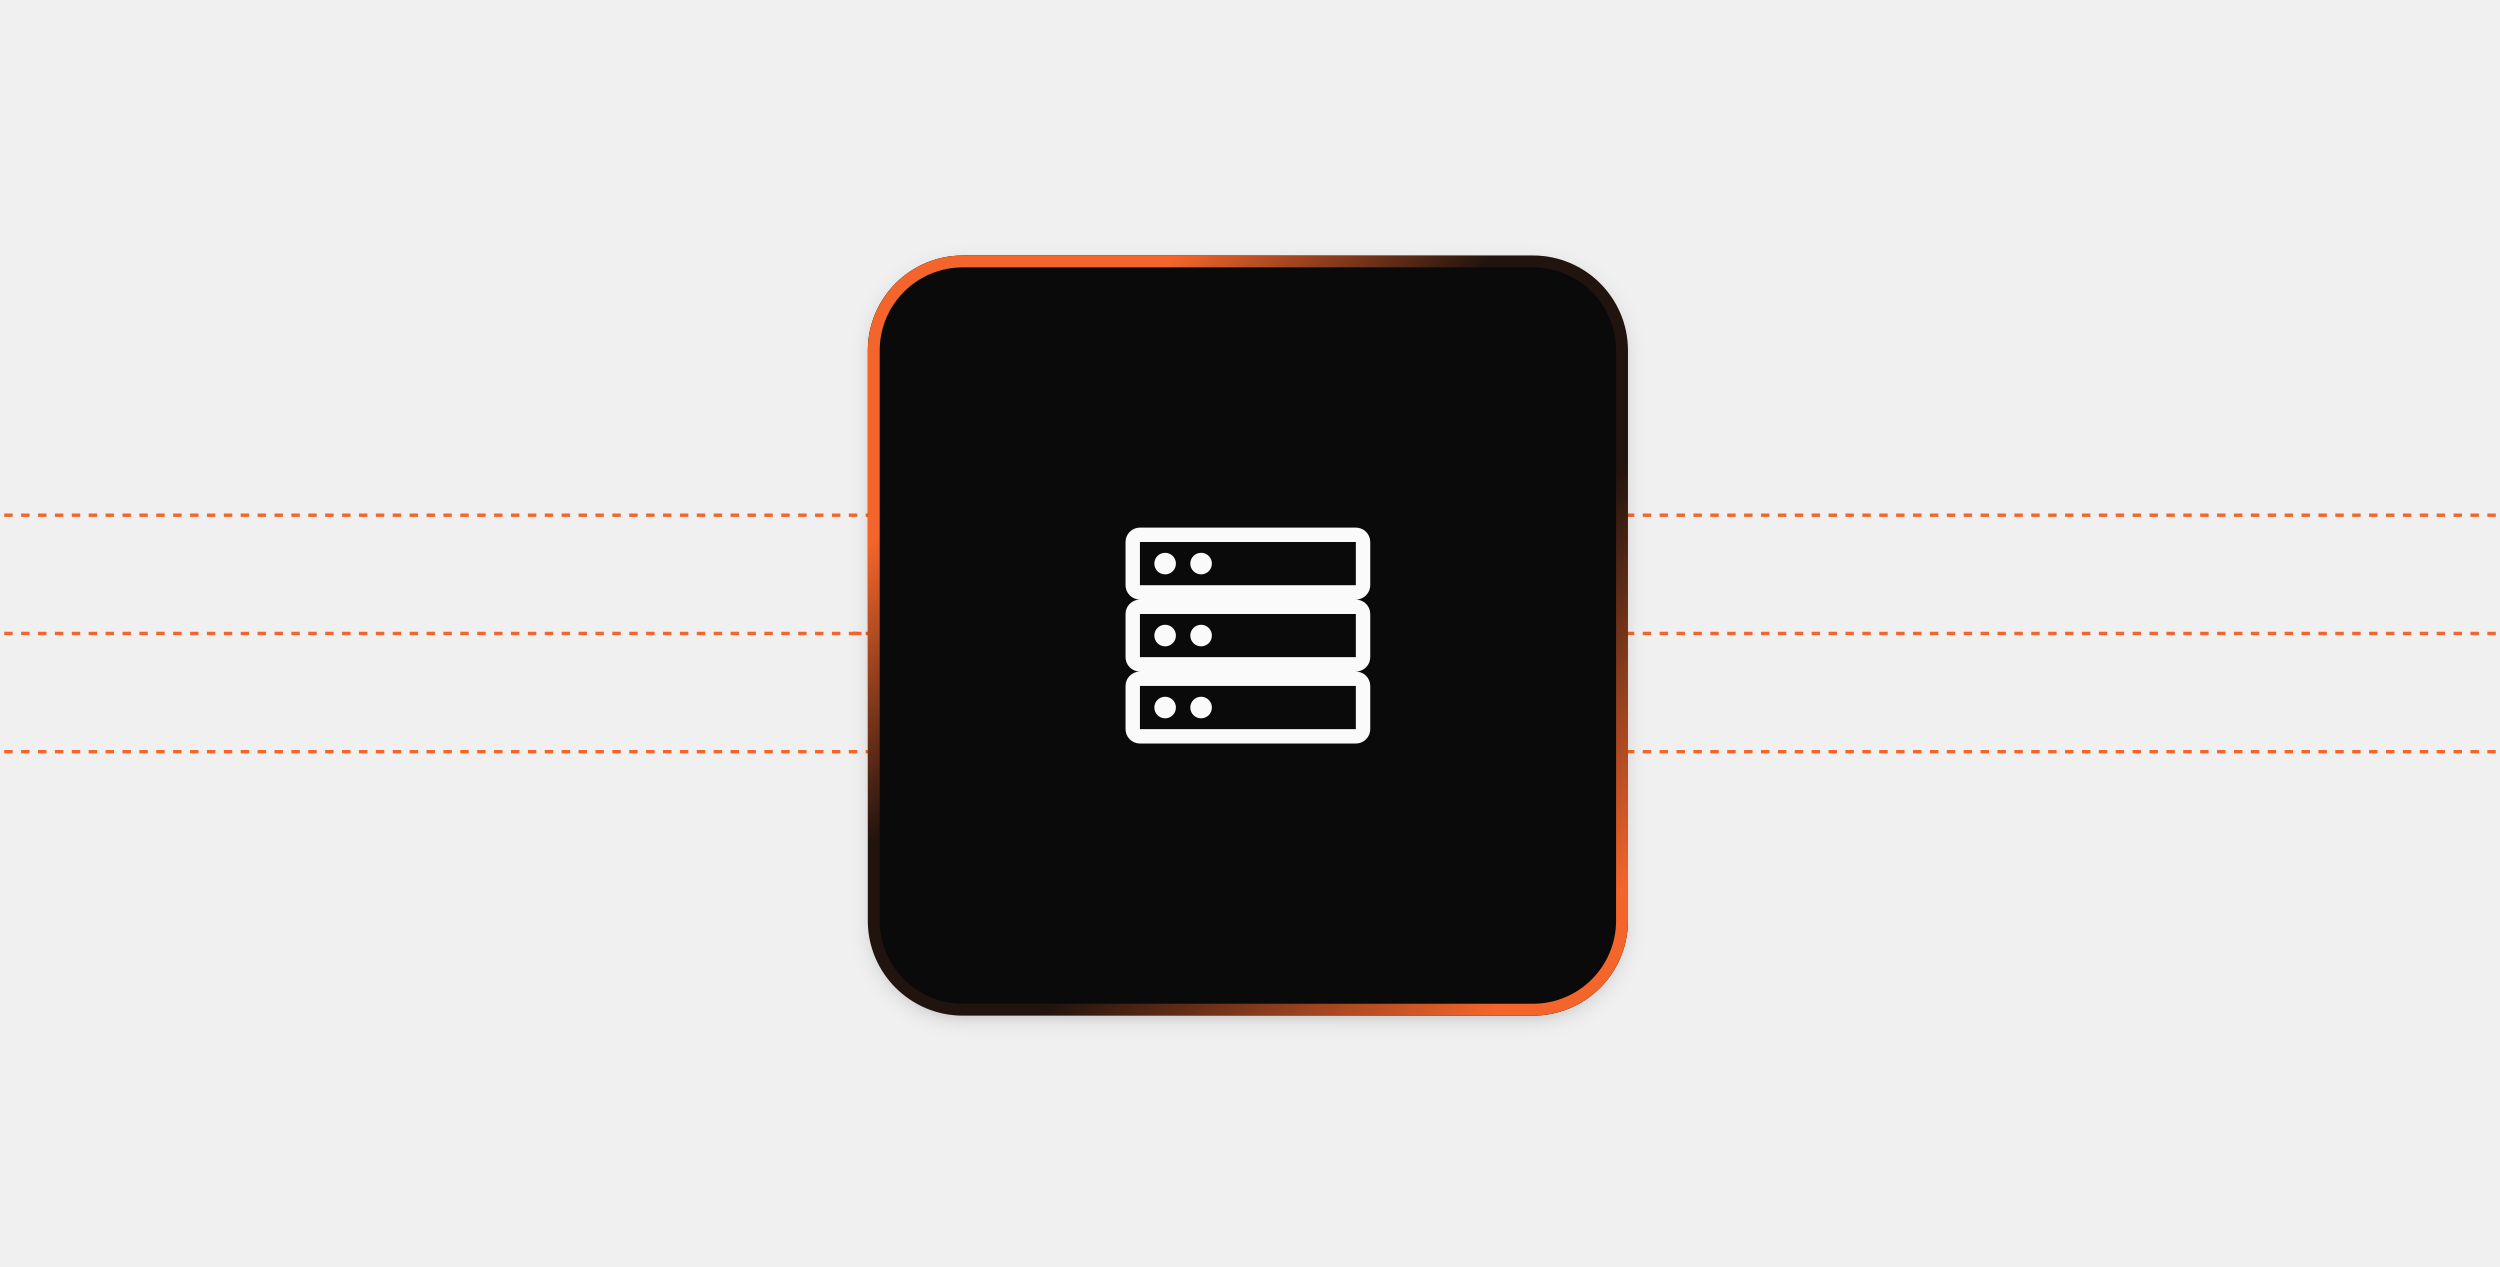
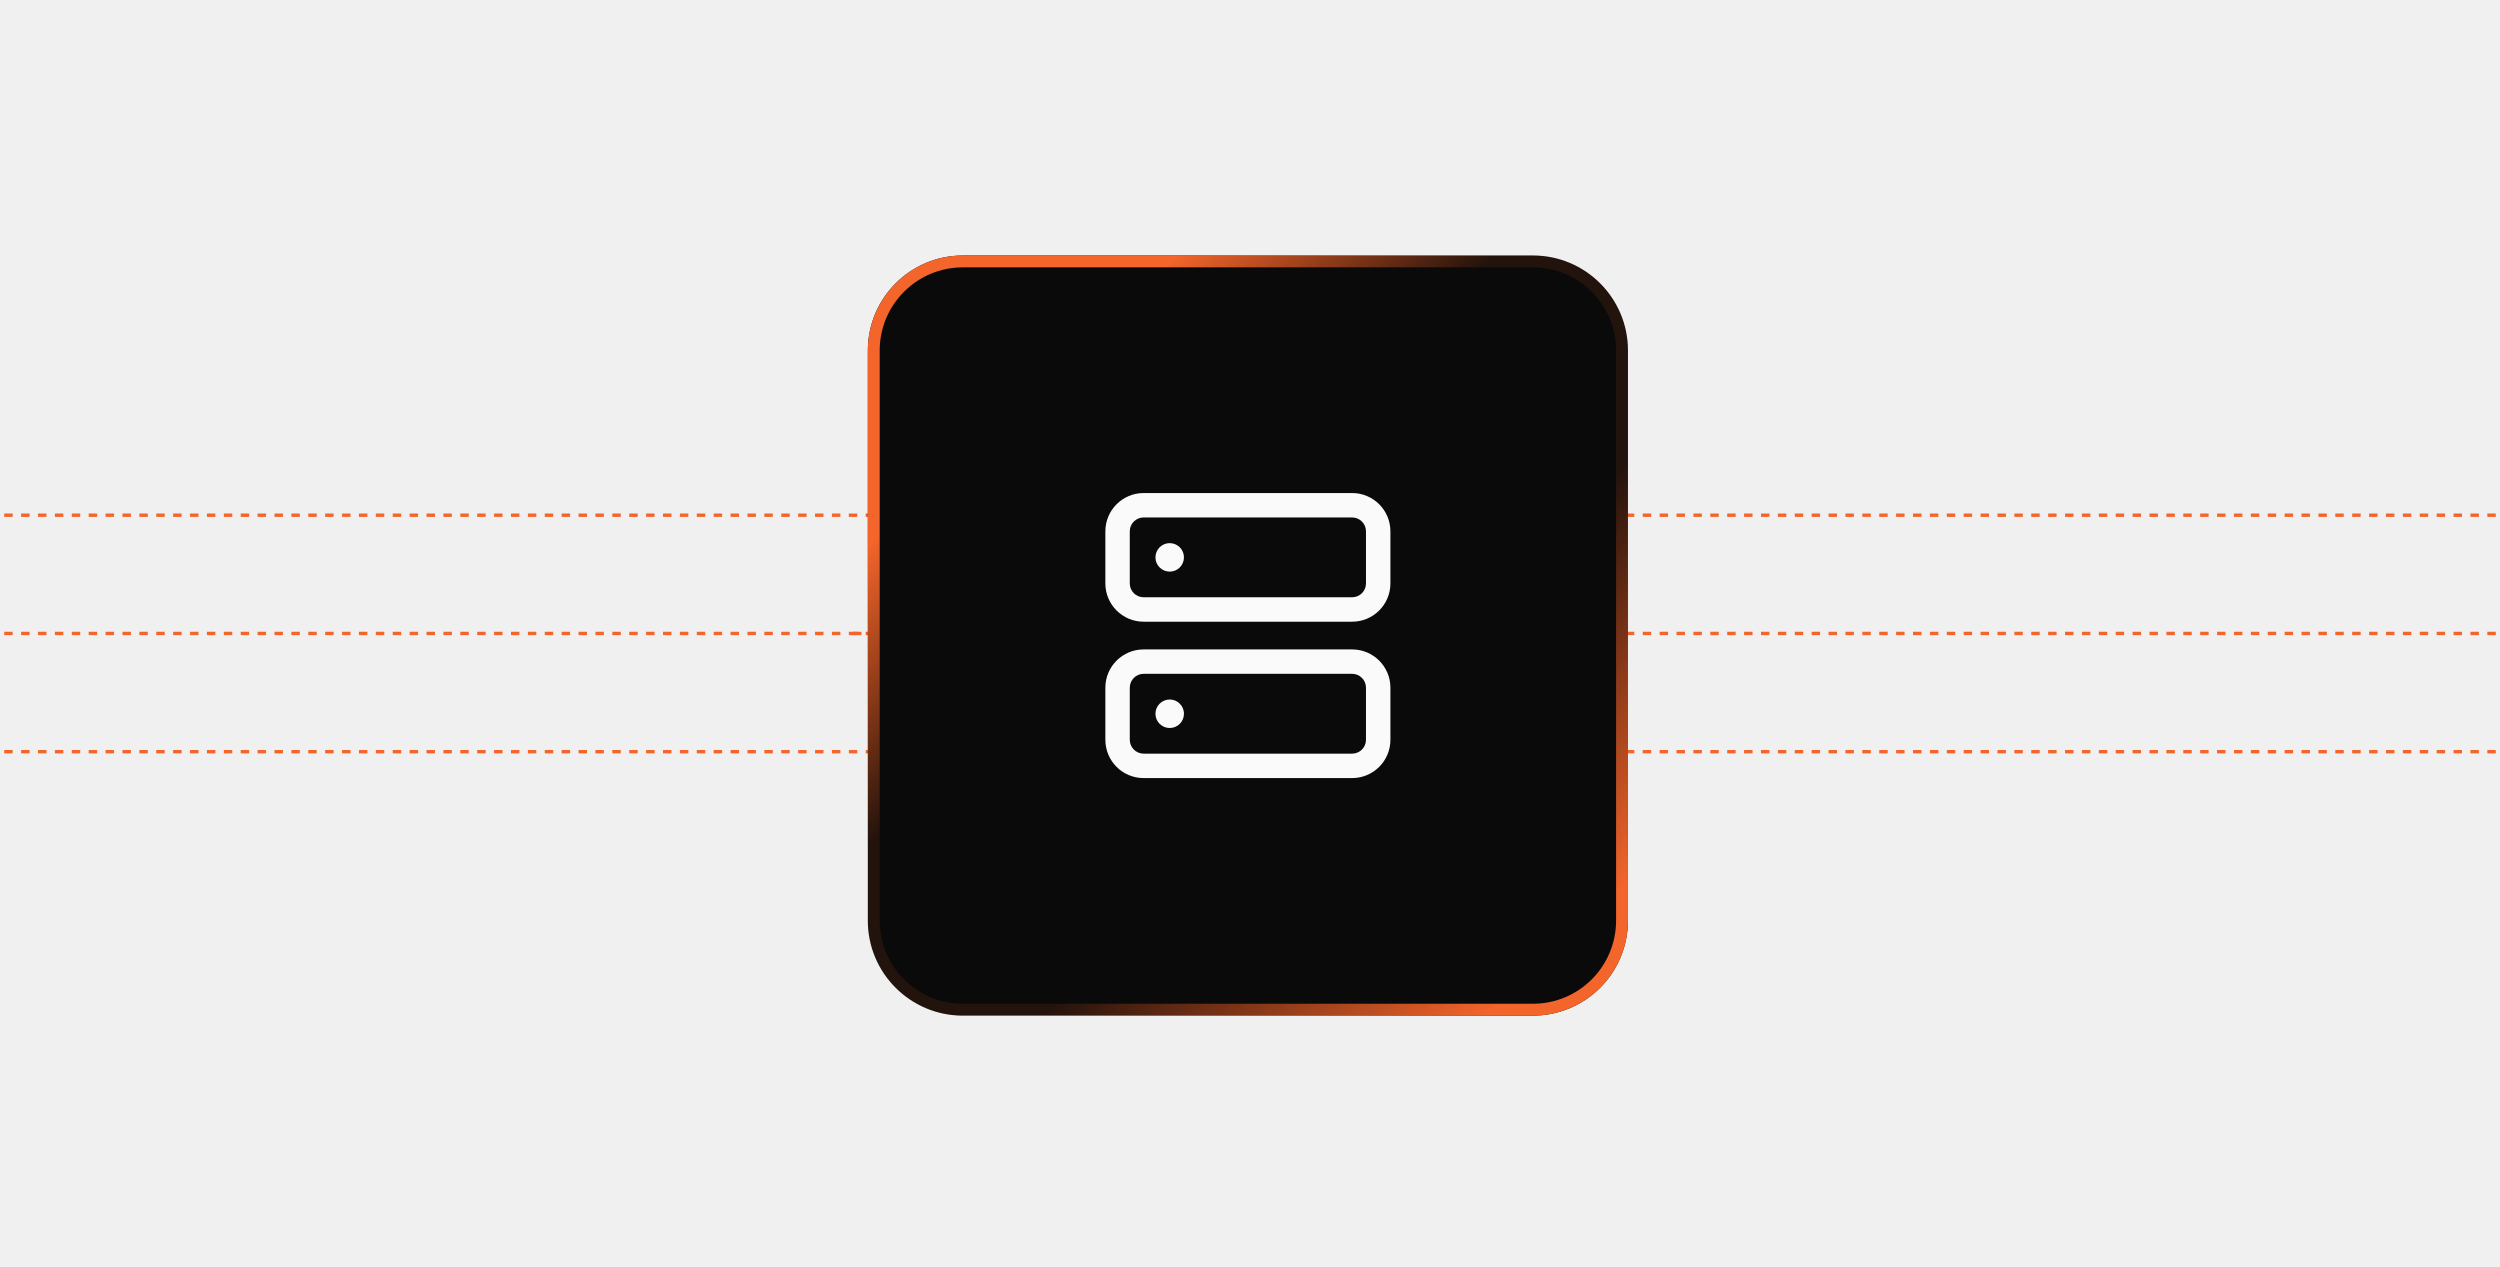
<svg xmlns="http://www.w3.org/2000/svg" width="592" height="300" viewBox="0 0 592 300" fill="none">
-   <g id="Runtime" clip-path="url(#clip0_1616_203)">
-     <g id="Connector line">
-       <path id="Connector line_2" d="M202 150H325" stroke="#F3652B" stroke-width="0.8" stroke-dasharray="2 2" />
-     </g>
-     <g id="Frame 636098">
-       <g id="Connector line_3">
-         <path id="Connector line_4" d="M-55 122L647 122" stroke="#F3652B" stroke-width="0.8" stroke-dasharray="2 2" />
+   <g id="All scenes">
+     <g id="Runtime" clip-path="url(#clip0_1616_203)">
+       <g id="Connector line">
+         <path id="Connector line_2" d="M202 150H325" stroke="#F3652B" stroke-width="0.8" stroke-dasharray="2 2" />
      </g>
-       <g id="Connector line_5">
-         <path id="Connector line_6" d="M-55 150L647 150" stroke="#F3652B" stroke-width="0.8" stroke-dasharray="2 2" />
+       <g id="Frame 636098">
+         <g id="Connector line_3">
+           <path id="Connector line_4" d="M-55 122L647 122" stroke="#F3652B" stroke-width="0.8" stroke-dasharray="2 2" />
+         </g>
+         <g id="Connector line_5">
+           <path id="Connector line_6" d="M-55 150L647 150" stroke="#F3652B" stroke-width="0.8" stroke-dasharray="2 2" />
+         </g>
+         <path id="Connector line_7" d="M-55 178L647 178" stroke="#F3652B" stroke-width="0.8" stroke-dasharray="2 2" />
      </g>
-       <path id="Connector line_7" d="M-55 178L647 178" stroke="#F3652B" stroke-width="0.8" stroke-dasharray="2 2" />
-     </g>
-     <g id="Icon box" filter="url(#filter0_dd_1616_203)">
-       <mask id="path-9-inside-1_1616_203" fill="white">
-         <path d="M205.5 83C205.5 70.574 215.574 60.5 228 60.5H363C375.426 60.5 385.5 70.574 385.5 83V218C385.5 230.426 375.426 240.5 363 240.5H228C215.574 240.5 205.5 230.426 205.5 218V83Z" />
-       </mask>
-       <path d="M205.5 83C205.5 70.574 215.574 60.5 228 60.5H363C375.426 60.5 385.5 70.574 385.5 83V218C385.5 230.426 375.426 240.5 363 240.5H228C215.574 240.5 205.5 230.426 205.5 218V83Z" fill="#0A0A0A" />
-       <path d="M228 60.5V63.312H363V60.5V57.688H228V60.5ZM385.5 83H382.688V218H385.5H388.312V83H385.5ZM363 240.5V237.688H228V240.5V243.312H363V240.5ZM205.5 218H208.312V83H205.5H202.688V218H205.5ZM228 240.5V237.688C217.127 237.688 208.312 228.873 208.312 218H205.5H202.688C202.688 231.98 214.02 243.312 228 243.312V240.5ZM385.5 218H382.688C382.688 228.873 373.873 237.688 363 237.688V240.5V243.312C376.98 243.312 388.312 231.98 388.312 218H385.5ZM363 60.5V63.312C373.873 63.312 382.688 72.127 382.688 83H385.5H388.312C388.312 69.02 376.98 57.688 363 57.688V60.5ZM228 60.5V57.688C214.02 57.688 202.688 69.02 202.688 83H205.5H208.312C208.312 72.127 217.127 63.312 228 63.312V60.5Z" fill="url(#paint0_linear_1616_203)" mask="url(#path-9-inside-1_1616_203)" />
-       <g id="pi-server">
-         <path id="Vector" d="M321.065 124.936C321.969 124.936 322.836 125.295 323.476 125.934C324.115 126.573 324.474 127.44 324.475 128.344V138.571C324.475 139.475 324.115 140.342 323.476 140.981C322.836 141.62 321.969 141.98 321.065 141.98C321.969 141.98 322.836 142.339 323.476 142.978C324.115 143.617 324.475 144.484 324.475 145.388V155.615C324.475 156.519 324.115 157.386 323.476 158.025C322.836 158.664 321.969 159.023 321.065 159.023C321.969 159.023 322.836 159.383 323.476 160.022C324.115 160.661 324.475 161.528 324.475 162.432V172.659C324.475 173.563 324.115 174.43 323.476 175.069C322.836 175.708 321.969 176.067 321.065 176.067H269.935C269.031 176.067 268.164 175.708 267.524 175.069C266.885 174.43 266.525 173.563 266.525 172.659V162.432C266.525 161.528 266.885 160.661 267.524 160.022C268.164 159.383 269.031 159.023 269.935 159.023C269.031 159.023 268.164 158.664 267.524 158.025C266.885 157.386 266.525 156.519 266.525 155.615V145.388C266.525 144.484 266.885 143.617 267.524 142.978C268.164 142.339 269.031 141.98 269.935 141.98C269.031 141.98 268.164 141.62 267.524 140.981C266.885 140.342 266.525 139.475 266.525 138.571V128.344C266.526 127.44 266.885 126.573 267.524 125.934C268.164 125.295 269.031 124.936 269.935 124.936H321.065ZM269.935 172.659H321.065V162.432H269.935V172.659ZM275.9 164.988C277.312 164.988 278.456 166.133 278.456 167.544C278.456 168.956 277.312 170.101 275.9 170.101C274.489 170.101 273.344 168.956 273.344 167.544C273.344 166.132 274.488 164.988 275.9 164.988ZM284.421 164.988C285.833 164.988 286.978 166.132 286.978 167.544C286.977 168.956 285.833 170.101 284.421 170.101C283.009 170.101 281.864 168.956 281.864 167.544C281.864 166.132 283.009 164.988 284.421 164.988ZM269.935 155.615H321.065V145.388H269.935V155.615ZM275.9 147.944C277.312 147.944 278.456 149.089 278.456 150.5C278.456 151.912 277.312 153.057 275.9 153.057C274.488 153.057 273.344 151.912 273.344 150.5C273.344 149.089 274.488 147.944 275.9 147.944ZM284.421 147.944C285.833 147.944 286.978 149.089 286.978 150.5C286.978 151.912 285.833 153.057 284.421 153.057C283.009 153.057 281.864 151.912 281.864 150.5C281.864 149.089 283.009 147.944 284.421 147.944ZM269.935 138.571H321.065V128.344H269.935V138.571ZM275.9 130.9C277.312 130.9 278.456 132.045 278.456 133.457C278.456 134.868 277.312 136.013 275.9 136.013C274.488 136.013 273.344 134.868 273.344 133.457C273.344 132.045 274.489 130.9 275.9 130.9ZM284.421 130.9C285.833 130.9 286.977 132.045 286.978 133.457C286.978 134.868 285.833 136.013 284.421 136.013C283.009 136.013 281.864 134.868 281.864 133.457C281.864 132.045 283.009 130.9 284.421 130.9Z" fill="#FAFAFA" />
+       <g id="Icon box">
+         <mask id="path-7-inside-1_1616_203" fill="white">
+           <path d="M205.5 83C205.5 70.574 215.574 60.5 228 60.5H363C375.426 60.5 385.5 70.574 385.5 83V218C385.5 230.426 375.426 240.5 363 240.5H228C215.574 240.5 205.5 230.426 205.5 218V83Z" />
+         </mask>
+         <path d="M205.5 83C205.5 70.574 215.574 60.5 228 60.5H363C375.426 60.5 385.5 70.574 385.5 83V218C385.5 230.426 375.426 240.5 363 240.5H228C215.574 240.5 205.5 230.426 205.5 218V83Z" fill="#0A0A0A" />
+         <path d="M228 60.5V63.312H363V60.5V57.688H228V60.5ZM385.5 83H382.688V218H385.5H388.312V83H385.5ZM363 240.5V237.688H228V240.5V243.312H363V240.5ZM205.5 218H208.312V83H205.5H202.688V218H205.5ZM228 240.5V237.688C217.127 237.688 208.312 228.873 208.312 218H205.5H202.688C202.688 231.98 214.02 243.312 228 243.312V240.5ZM385.5 218H382.688C382.688 228.873 373.873 237.688 363 237.688V240.5V243.312C376.98 243.312 388.312 231.98 388.312 218H385.5ZM363 60.5V63.312C373.873 63.312 382.688 72.127 382.688 83H385.5H388.312C388.312 69.02 376.98 57.688 363 57.688V60.5ZM228 60.5V57.688C214.02 57.688 202.688 69.02 202.688 83H205.5H208.312C208.312 72.127 217.127 63.312 228 63.312V60.5Z" fill="url(#paint0_linear_1616_203)" mask="url(#path-7-inside-1_1616_203)" />
+         <g id="pi-server">
+           <path id="Vector" fill-rule="evenodd" clip-rule="evenodd" d="M276.986 165.642C278.852 165.642 280.361 167.151 280.361 169.017C280.361 170.878 278.852 172.392 276.986 172.392C275.125 172.392 273.611 170.878 273.611 169.017C273.611 167.151 275.125 165.642 276.986 165.642ZM320.181 153.781C325.19 153.781 329.25 157.836 329.25 162.845V175.183C329.25 180.193 325.19 184.248 320.181 184.248H270.814C265.81 184.248 261.75 180.193 261.75 175.183V162.845C261.75 157.836 265.81 153.781 270.814 153.781H320.181ZM270.814 159.562C269.001 159.562 267.531 161.032 267.531 162.845V175.183C267.531 176.996 269.001 178.462 270.814 178.462H320.181C321.994 178.462 323.464 176.996 323.464 175.183V162.845C323.464 161.032 321.994 159.562 320.181 159.562H270.814ZM276.986 128.613C278.852 128.613 280.361 130.122 280.361 131.983C280.361 133.849 278.852 135.358 276.986 135.358C275.125 135.358 273.611 133.849 273.611 131.983C273.611 130.122 275.125 128.613 276.986 128.613ZM320.181 116.752C325.19 116.752 329.25 120.812 329.25 125.817V138.155C329.25 143.164 325.19 147.219 320.181 147.219H270.814C265.81 147.219 261.75 143.164 261.75 138.155V125.817C261.75 120.812 265.81 116.752 270.814 116.752H320.181ZM270.814 122.533C269.001 122.533 267.531 124.004 267.531 125.817V138.155C267.531 139.968 269.001 141.433 270.814 141.433H320.181C321.994 141.433 323.464 139.968 323.464 138.155V125.817C323.464 124.004 321.994 122.533 320.181 122.533H270.814Z" fill="#FAFAFA" />
+         </g>
      </g>
    </g>
  </g>
  <defs>
-     <filter id="filter0_dd_1616_203" x="201.281" y="57.688" width="188.438" height="188.438" filterUnits="userSpaceOnUse" color-interpolation-filters="sRGB">
-       <feFlood flood-opacity="0" result="BackgroundImageFix" />
-       <feColorMatrix in="SourceAlpha" type="matrix" values="0 0 0 0 0 0 0 0 0 0 0 0 0 0 0 0 0 0 127 0" result="hardAlpha" />
-       <feMorphology radius="1.406" operator="erode" in="SourceAlpha" result="effect1_dropShadow_1616_203" />
-       <feOffset dy="1.406" />
-       <feGaussianBlur stdDeviation="1.406" />
-       <feColorMatrix type="matrix" values="0 0 0 0 0 0 0 0 0 0 0 0 0 0 0 0 0 0 0.1 0" />
-       <feBlend mode="normal" in2="BackgroundImageFix" result="effect1_dropShadow_1616_203" />
-       <feColorMatrix in="SourceAlpha" type="matrix" values="0 0 0 0 0 0 0 0 0 0 0 0 0 0 0 0 0 0 127 0" result="hardAlpha" />
-       <feOffset dy="1.406" />
-       <feGaussianBlur stdDeviation="2.109" />
-       <feColorMatrix type="matrix" values="0 0 0 0 0 0 0 0 0 0 0 0 0 0 0 0 0 0 0.1 0" />
-       <feBlend mode="normal" in2="effect1_dropShadow_1616_203" result="effect2_dropShadow_1616_203" />
-       <feBlend mode="normal" in="SourceGraphic" in2="effect2_dropShadow_1616_203" result="shape" />
-     </filter>
    <linearGradient id="paint0_linear_1616_203" x1="242.766" y1="94.25" x2="367.219" y2="226.437" gradientUnits="userSpaceOnUse">
      <stop stop-color="#F3652B" />
-       <stop offset="0.285" stop-color="#F3652B" stop-opacity="0.1" />
-       <stop offset="0.6" stop-color="#F3652B" stop-opacity="0.1" />
+       <stop offset="0.285" stop-color="#FE601F" stop-opacity="0.1" />
+       <stop offset="0.6" stop-color="#FE601F" stop-opacity="0.1" />
      <stop offset="1" stop-color="#F3652B" />
    </linearGradient>
    <clipPath id="clip0_1616_203">
      <rect width="592" height="300" fill="white" />
    </clipPath>
  </defs>
</svg>
